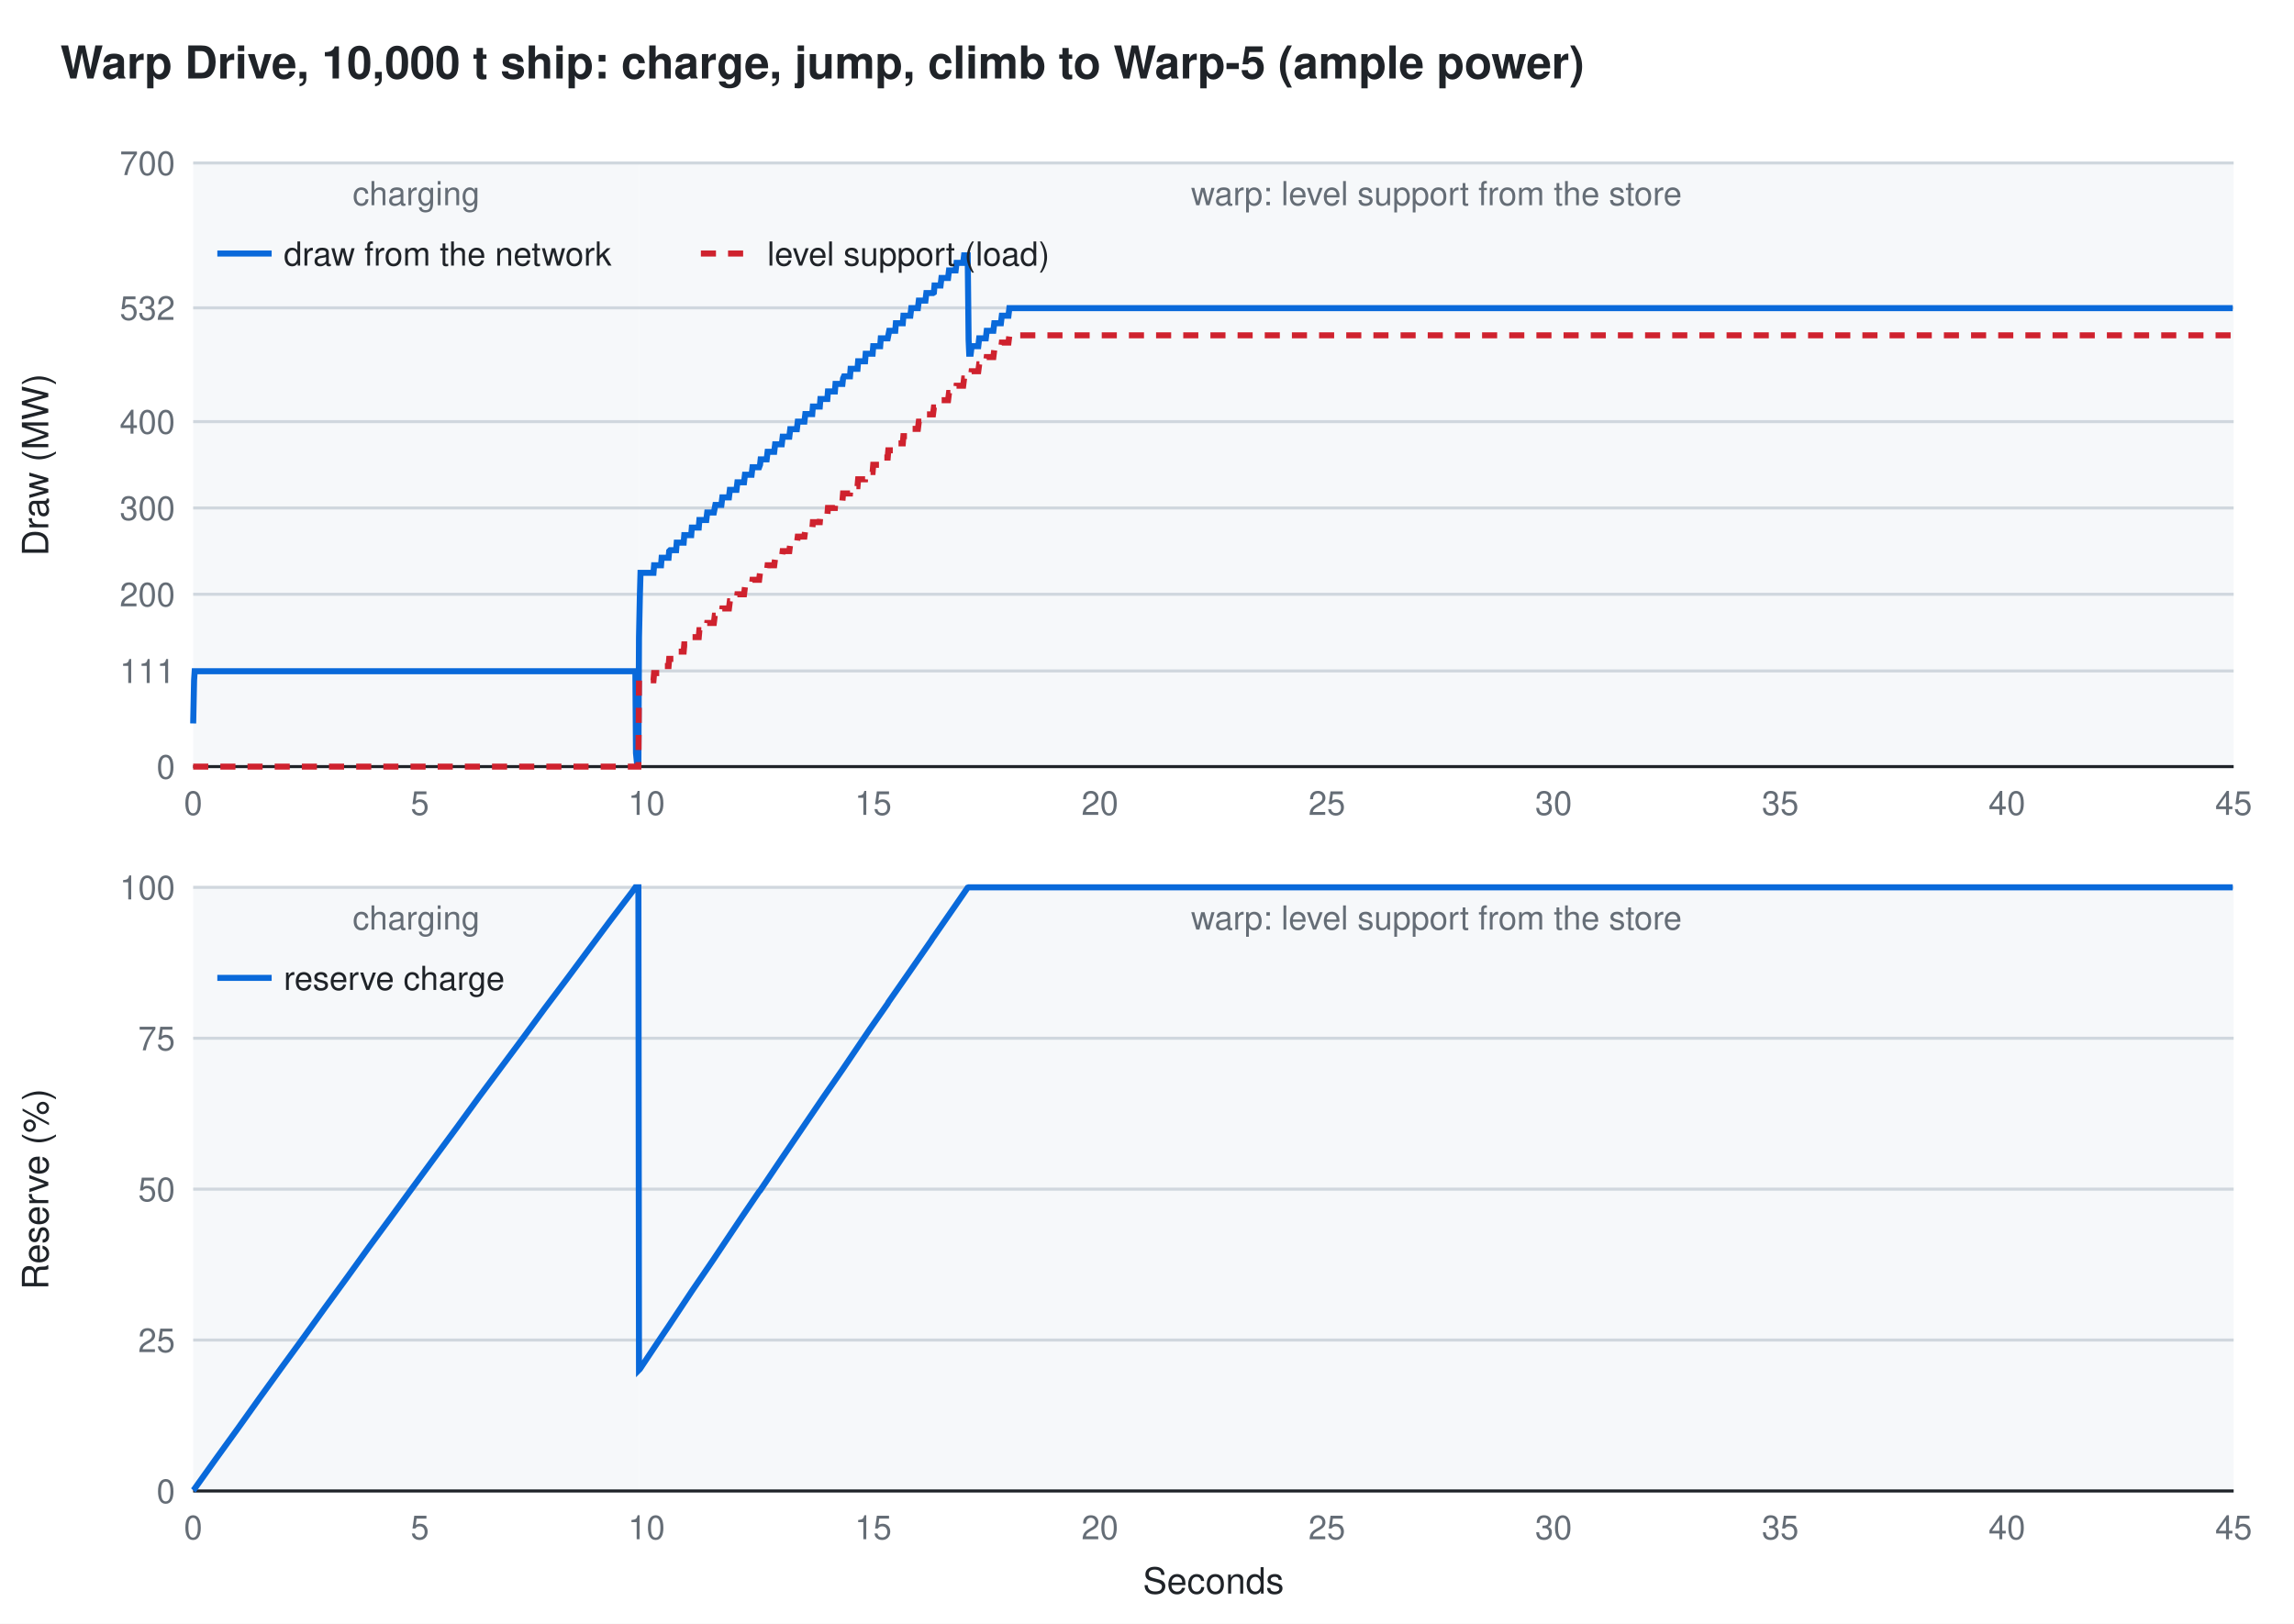
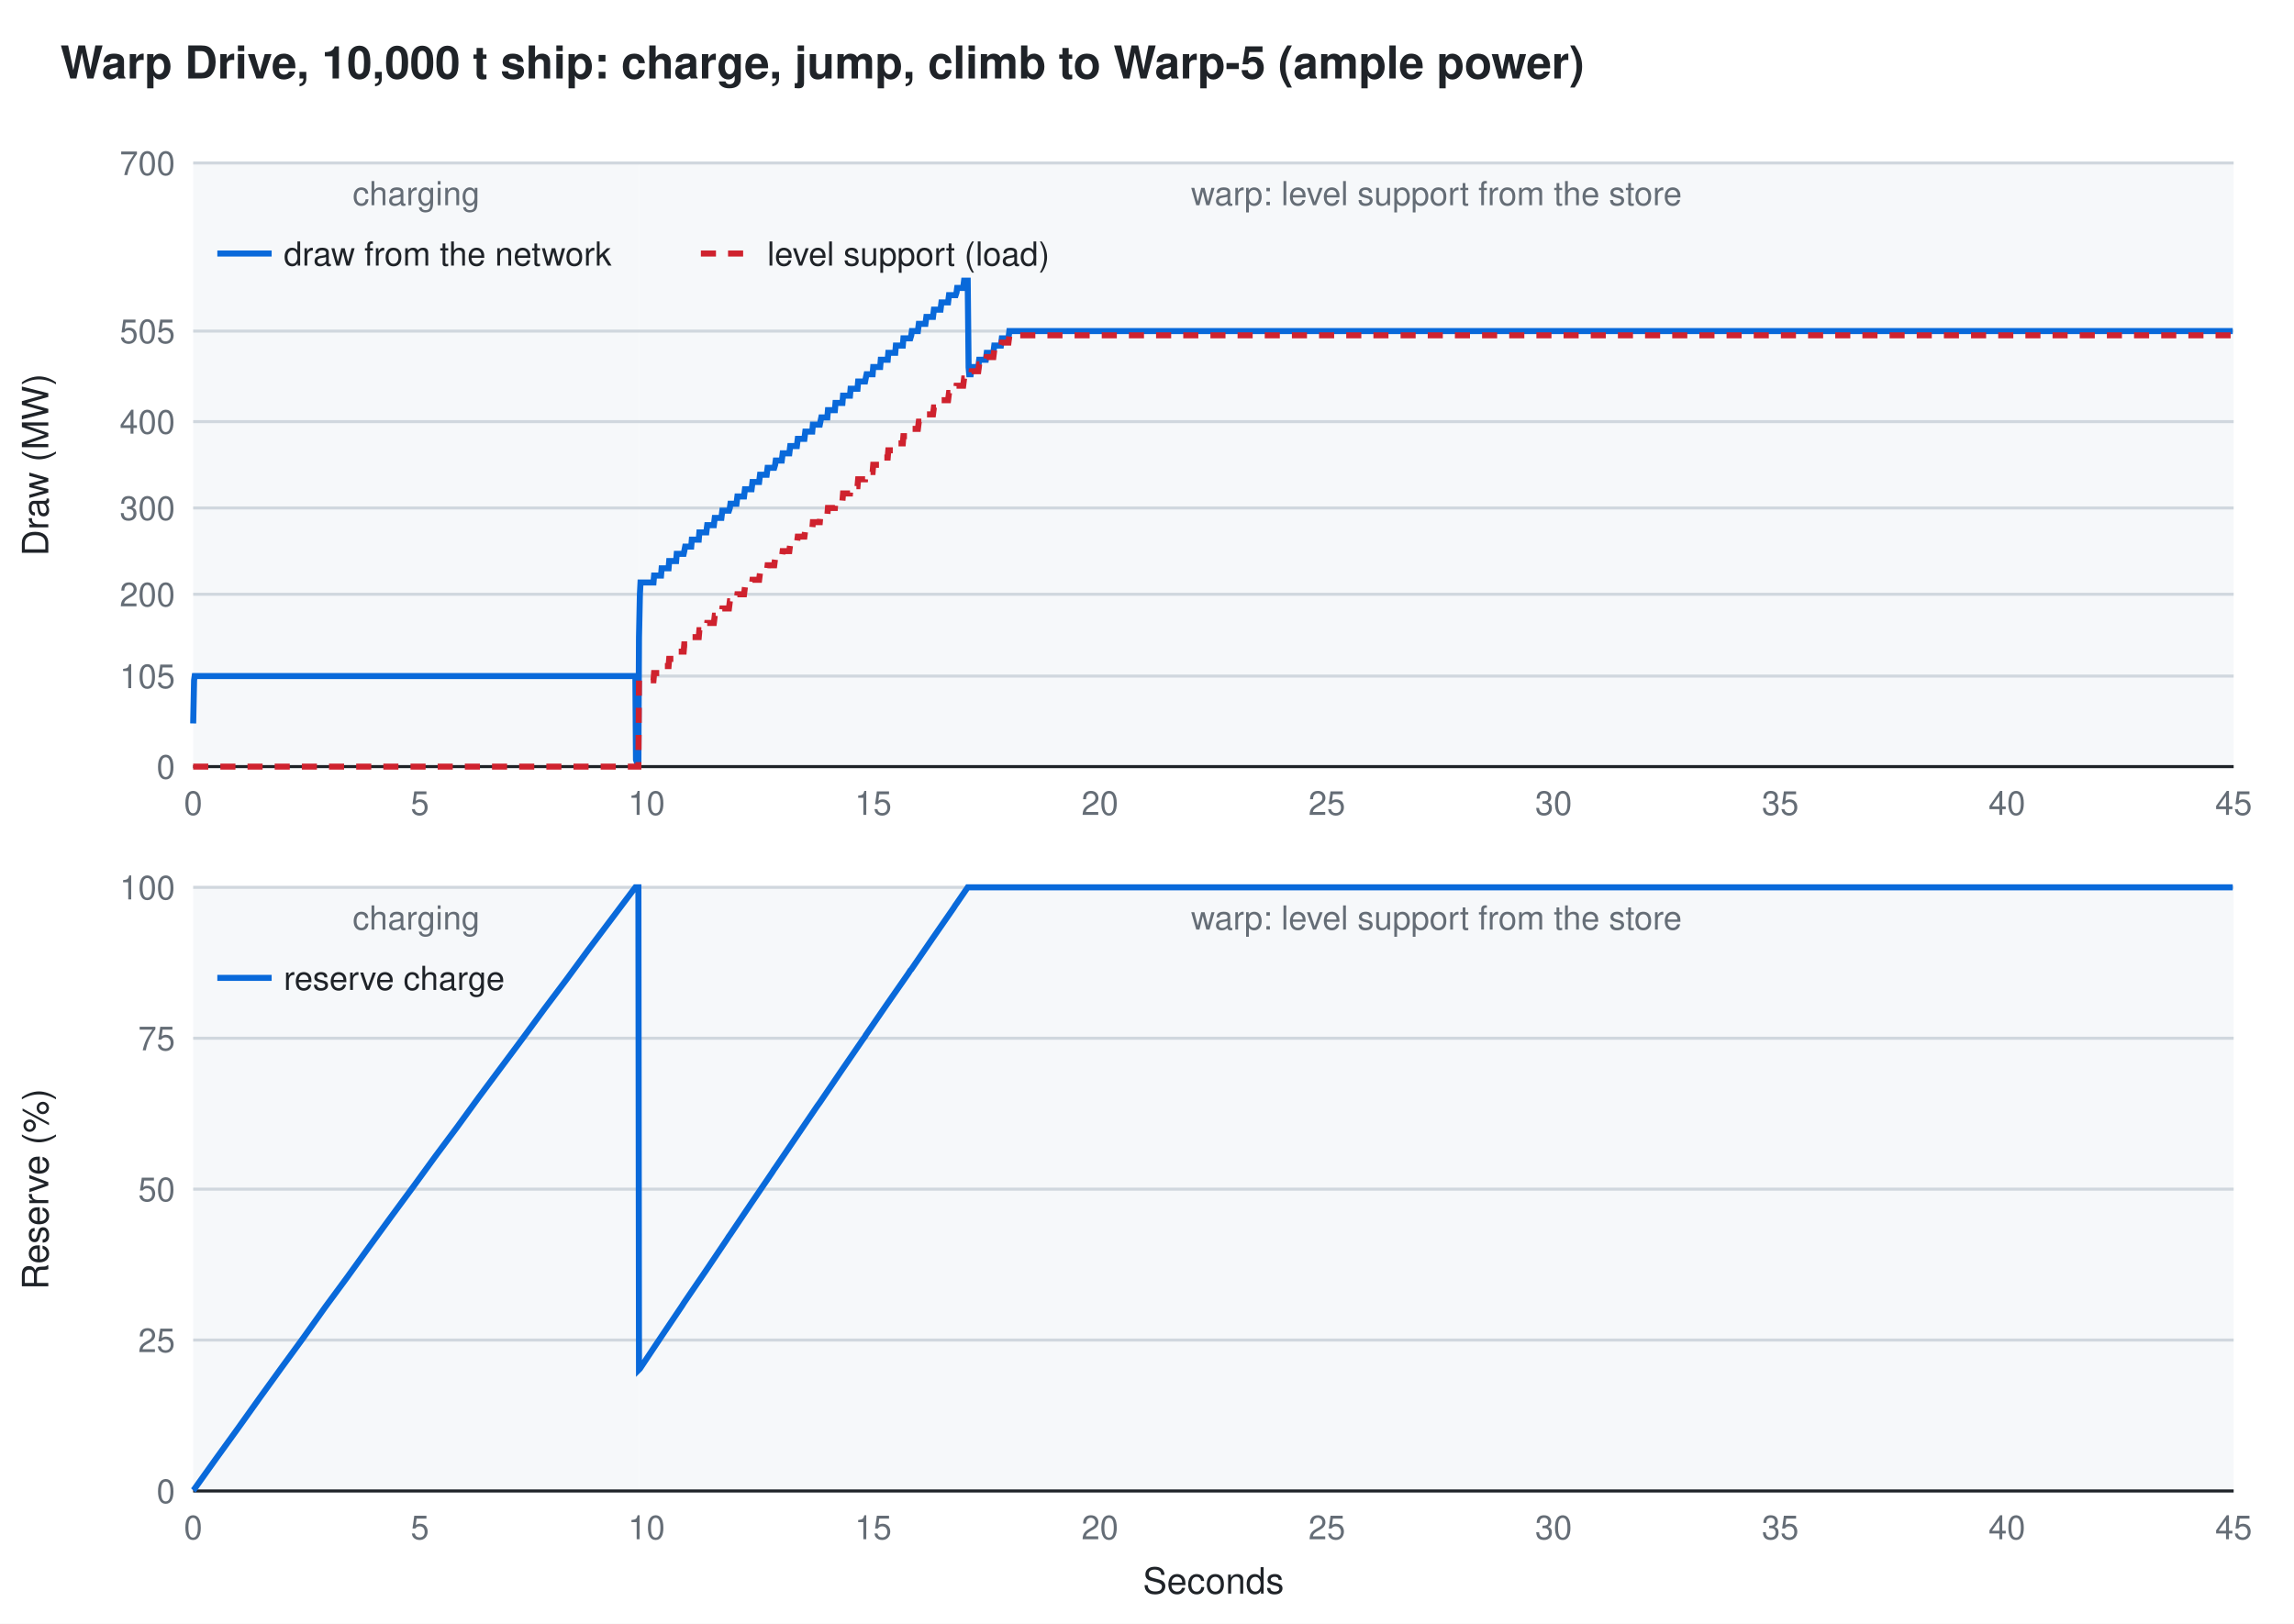
<svg xmlns="http://www.w3.org/2000/svg" viewBox="0 0 760 538" width="760" height="538" font-family="-apple-system, Segoe UI, Helvetica, Arial, sans-serif">
  <rect width="100%" height="100%" fill="#ffffff" />
  <text x="20" y="26" fill="#1f2328" font-size="15" font-weight="600">Warp Drive, 10,000 t ship: charge, jump, climb to Warp-5 (ample power)</text>
  <rect x="64.0" y="54" width="147.7" height="200" fill="#f6f8fa" />
  <text x="137.9" y="68" text-anchor="middle" fill="#656d76" font-size="11">charging</text>
  <rect x="211.7" y="54" width="528.3" height="200" fill="#f6f8fa" />
  <text x="475.9" y="68" text-anchor="middle" fill="#656d76" font-size="11">warp: level support from the store</text>
  <line x1="64" x2="740" y1="254.0" y2="254.0" stroke="#d0d7de" />
  <text x="58" y="258.0" text-anchor="end" fill="#656d76" font-size="11">0</text>
-   <line x1="64" x2="740" y1="222.3" y2="222.3" stroke="#d0d7de" />
-   <text x="58" y="226.3" text-anchor="end" fill="#656d76" font-size="11">111</text>
+   <line x1="64" x2="740" y1="224.0" y2="224.0" stroke="#d0d7de" />
+   <text x="58" y="228.0" text-anchor="end" fill="#656d76" font-size="11">105</text>
  <line x1="64" x2="740" y1="196.9" y2="196.9" stroke="#d0d7de" />
  <text x="58" y="200.9" text-anchor="end" fill="#656d76" font-size="11">200</text>
  <line x1="64" x2="740" y1="168.3" y2="168.3" stroke="#d0d7de" />
  <text x="58" y="172.3" text-anchor="end" fill="#656d76" font-size="11">300</text>
  <line x1="64" x2="740" y1="139.7" y2="139.7" stroke="#d0d7de" />
  <text x="58" y="143.7" text-anchor="end" fill="#656d76" font-size="11">400</text>
-   <line x1="64" x2="740" y1="102.0" y2="102.0" stroke="#d0d7de" />
-   <text x="58" y="106.0" text-anchor="end" fill="#656d76" font-size="11">532</text>
+   <line x1="64" x2="740" y1="109.7" y2="109.7" stroke="#d0d7de" />
+   <text x="58" y="113.7" text-anchor="end" fill="#656d76" font-size="11">505</text>
  <line x1="64" x2="740" y1="54.0" y2="54.0" stroke="#d0d7de" />
  <text x="58" y="58.0" text-anchor="end" fill="#656d76" font-size="11">700</text>
  <text x="64.0" y="270" text-anchor="middle" fill="#656d76" font-size="11">0</text>
  <text x="139.1" y="270" text-anchor="middle" fill="#656d76" font-size="11">5</text>
  <text x="214.2" y="270" text-anchor="middle" fill="#656d76" font-size="11">10</text>
  <text x="289.3" y="270" text-anchor="middle" fill="#656d76" font-size="11">15</text>
  <text x="364.4" y="270" text-anchor="middle" fill="#656d76" font-size="11">20</text>
  <text x="439.6" y="270" text-anchor="middle" fill="#656d76" font-size="11">25</text>
  <text x="514.7" y="270" text-anchor="middle" fill="#656d76" font-size="11">30</text>
  <text x="589.8" y="270" text-anchor="middle" fill="#656d76" font-size="11">35</text>
  <text x="664.9" y="270" text-anchor="middle" fill="#656d76" font-size="11">40</text>
  <text x="740.0" y="270" text-anchor="middle" fill="#656d76" font-size="11">45</text>
  <line x1="64" x2="740" y1="254" y2="254" stroke="#1f2328" />
  <text transform="translate(16 154.0) rotate(-90)" text-anchor="middle" fill="#1f2328" font-size="12">Draw (MW)</text>
-   <polyline points="64.0,239.7 64.3,225.4 64.5,222.4 210.5,222.4 210.7,249.5 211.0,252.5 211.5,252.5 211.7,211.1 212.0,196.9 212.2,189.8 216.5,189.8 216.7,187.3 219.0,187.3 219.2,184.8 221.5,184.8 221.7,182.6 222.0,182.3 224.0,182.3 224.2,179.8 226.5,179.8 226.7,177.3 229.0,177.3 229.2,174.8 231.5,174.8 231.7,172.3 234.0,172.3 234.3,169.8 236.5,169.8 236.8,168.3 237.0,167.3 239.0,167.3 239.3,164.8 241.5,164.8 241.8,162.3 244.0,162.3 244.3,159.8 246.5,159.8 246.8,157.3 249.0,157.3 249.3,154.8 251.5,154.8 251.8,154.0 252.0,152.2 254.0,152.2 254.3,149.7 256.5,149.7 256.8,147.2 259.0,147.2 259.3,144.7 261.5,144.7 261.8,142.2 264.0,142.2 264.3,139.7 266.5,139.7 266.8,137.2 269.1,137.2 269.3,134.7 271.6,134.7 271.8,132.2 274.1,132.2 274.3,129.7 276.6,129.7 276.8,127.2 279.1,127.2 279.3,125.4 279.6,124.7 281.6,124.7 281.8,122.2 284.1,122.2 284.3,119.7 286.6,119.7 286.8,117.2 289.1,117.2 289.3,114.7 291.6,114.7 291.8,112.1 294.1,112.1 294.3,111.1 294.6,109.6 296.6,109.6 296.8,107.1 299.1,107.1 299.3,104.6 301.6,104.6 301.9,102.1 304.1,102.1 304.4,99.6 306.6,99.6 306.9,97.1 309.1,97.1 309.4,96.9 309.6,94.6 311.6,94.6 311.9,92.1 314.1,92.1 314.4,89.6 316.6,89.6 316.9,87.1 319.1,87.1 319.4,84.6 320.6,84.6 320.9,112.6 321.1,117.2 321.6,117.2 321.9,114.7 324.1,114.7 324.4,112.1 326.6,112.1 326.9,109.6 329.1,109.6 329.4,107.1 331.6,107.1 331.9,104.6 334.1,104.6 334.4,102.1 739.7,102.1" fill="none" stroke="#0969da" stroke-width="2" />
+   <polyline points="64.0,239.7 64.3,225.4 64.5,224.0 210.5,224.0 210.7,251.7 211.0,252.6 211.5,252.6 211.7,211.1 212.0,196.9 212.2,193.0 216.5,193.0 216.7,190.7 219.0,190.7 219.2,188.3 221.5,188.3 221.7,185.9 224.0,185.9 224.2,183.5 226.5,183.5 226.7,182.6 227.0,181.1 229.0,181.1 229.2,178.8 231.5,178.8 231.7,176.4 234.0,176.4 234.3,174.0 236.5,174.0 236.8,171.6 239.0,171.6 239.3,169.2 241.5,169.2 241.8,168.3 242.0,166.9 244.0,166.9 244.3,164.5 246.5,164.5 246.8,162.1 249.0,162.1 249.3,159.7 251.5,159.7 251.8,157.3 254.0,157.3 254.3,155.0 256.5,155.0 256.8,154.0 257.0,152.6 259.0,152.6 259.3,150.2 261.5,150.2 261.8,147.8 264.0,147.8 264.3,145.4 266.5,145.4 266.8,143.0 269.1,143.0 269.3,140.7 271.6,140.7 271.8,139.7 272.1,138.3 274.1,138.3 274.3,135.9 276.6,135.9 276.8,133.5 279.1,133.5 279.3,131.1 281.6,131.1 281.8,128.8 284.1,128.8 284.3,126.4 286.6,126.4 286.8,125.4 287.1,124.0 289.1,124.0 289.3,121.6 291.6,121.6 291.8,119.2 294.1,119.2 294.3,116.9 296.6,116.9 296.8,114.5 299.1,114.5 299.3,112.1 301.6,112.1 301.9,111.1 302.1,109.7 304.1,109.7 304.4,107.3 306.6,107.3 306.9,105.0 309.1,105.0 309.4,102.6 311.6,102.6 311.9,100.2 314.1,100.2 314.4,97.8 316.6,97.8 316.9,96.9 317.1,95.4 319.1,95.4 319.4,93.0 320.6,93.0 320.9,121.7 321.1,124.0 321.6,124.0 321.9,121.6 324.1,121.6 324.4,119.2 326.6,119.2 326.9,116.9 329.1,116.9 329.4,114.5 331.6,114.5 331.9,112.1 334.1,112.1 334.4,109.7 739.7,109.7" fill="none" stroke="#0969da" stroke-width="2" />
  <line x1="72" x2="90" y1="84" y2="84" stroke="#0969da" stroke-width="2" />
  <text x="94" y="88" fill="#1f2328" font-size="11">draw from the network</text>
  <polyline points="64.0,254.0 211.5,254.0 211.7,225.4 216.5,225.4 216.7,223.0 219.0,223.0 219.2,220.7 221.5,220.7 221.7,218.3 224.0,218.3 224.2,215.9 226.5,215.9 226.7,213.5 229.0,213.5 229.2,211.1 231.5,211.1 231.7,208.8 234.0,208.8 234.3,206.4 236.5,206.4 236.8,204.0 239.0,204.0 239.3,201.6 241.5,201.6 241.8,199.2 244.0,199.2 244.3,196.9 246.5,196.9 246.8,194.5 249.0,194.5 249.3,192.1 251.5,192.1 251.8,189.7 254.0,189.7 254.3,187.3 256.5,187.3 256.8,185.0 259.0,185.0 259.3,182.6 261.5,182.6 261.8,180.2 264.0,180.2 264.3,177.8 266.5,177.8 266.8,175.4 269.1,175.4 269.3,173.0 271.6,173.0 271.8,170.7 274.1,170.7 274.3,168.3 276.6,168.3 276.8,165.9 279.1,165.9 279.3,163.5 281.6,163.5 281.8,161.1 284.1,161.1 284.3,158.8 286.6,158.8 286.8,156.4 289.1,156.4 289.3,154.0 291.6,154.0 291.8,151.6 294.1,151.6 294.3,149.2 296.6,149.2 296.8,146.9 299.1,146.9 299.3,144.5 301.6,144.5 301.9,142.1 304.1,142.1 304.4,139.7 306.6,139.7 306.9,137.3 309.1,137.3 309.4,135.0 311.6,135.0 311.9,132.6 314.1,132.6 314.4,130.2 316.6,130.2 316.9,127.8 319.1,127.8 319.4,125.4 321.6,125.4 321.9,123.0 324.1,123.0 324.4,120.7 326.6,120.7 326.9,118.3 329.1,118.3 329.4,115.9 331.6,115.9 331.9,113.5 334.1,113.5 334.4,111.1 739.7,111.1" fill="none" stroke="#cf222e" stroke-width="2" stroke-dasharray="5 4" />
  <line x1="232.2" x2="250.2" y1="84" y2="84" stroke="#cf222e" stroke-width="2" stroke-dasharray="5 4" />
  <text x="254.2" y="88" fill="#1f2328" font-size="11">level support (load)</text>
  <rect x="64.0" y="294" width="147.7" height="200" fill="#f6f8fa" />
  <text x="137.9" y="308" text-anchor="middle" fill="#656d76" font-size="11">charging</text>
  <rect x="211.7" y="294" width="528.3" height="200" fill="#f6f8fa" />
  <text x="475.9" y="308" text-anchor="middle" fill="#656d76" font-size="11">warp: level support from the store</text>
  <line x1="64" x2="740" y1="494.0" y2="494.0" stroke="#d0d7de" />
  <text x="58" y="498.0" text-anchor="end" fill="#656d76" font-size="11">0</text>
  <line x1="64" x2="740" y1="444.0" y2="444.0" stroke="#d0d7de" />
  <text x="58" y="448.0" text-anchor="end" fill="#656d76" font-size="11">25</text>
  <line x1="64" x2="740" y1="394.0" y2="394.0" stroke="#d0d7de" />
  <text x="58" y="398.0" text-anchor="end" fill="#656d76" font-size="11">50</text>
  <line x1="64" x2="740" y1="344.0" y2="344.0" stroke="#d0d7de" />
  <text x="58" y="348.0" text-anchor="end" fill="#656d76" font-size="11">75</text>
  <line x1="64" x2="740" y1="294.0" y2="294.0" stroke="#d0d7de" />
  <text x="58" y="298.0" text-anchor="end" fill="#656d76" font-size="11">100</text>
  <text x="64.0" y="510" text-anchor="middle" fill="#656d76" font-size="11">0</text>
  <text x="139.1" y="510" text-anchor="middle" fill="#656d76" font-size="11">5</text>
  <text x="214.2" y="510" text-anchor="middle" fill="#656d76" font-size="11">10</text>
  <text x="289.3" y="510" text-anchor="middle" fill="#656d76" font-size="11">15</text>
  <text x="364.4" y="510" text-anchor="middle" fill="#656d76" font-size="11">20</text>
  <text x="439.6" y="510" text-anchor="middle" fill="#656d76" font-size="11">25</text>
  <text x="514.7" y="510" text-anchor="middle" fill="#656d76" font-size="11">30</text>
  <text x="589.8" y="510" text-anchor="middle" fill="#656d76" font-size="11">35</text>
  <text x="664.9" y="510" text-anchor="middle" fill="#656d76" font-size="11">40</text>
  <text x="740.0" y="510" text-anchor="middle" fill="#656d76" font-size="11">45</text>
  <line x1="64" x2="740" y1="494" y2="494" stroke="#1f2328" />
  <text transform="translate(16 394.0) rotate(-90)" text-anchor="middle" fill="#1f2328" font-size="12">Reserve (%)</text>
  <text x="402.0" y="528" text-anchor="middle" fill="#1f2328" font-size="12">Seconds</text>
-   <polyline points="64.0,493.8 64.3,493.5 71.5,483.4 78.8,473.3 86.0,463.2 93.3,453.1 100.6,443.1 107.8,433.1 115.1,423.1 122.3,413.1 129.6,403.2 136.9,393.2 144.1,383.4 151.4,373.5 158.6,363.6 165.9,353.8 173.2,344.0 180.4,334.2 187.7,324.5 194.9,314.8 202.2,305.0 209.5,295.4 210.5,294.0 210.7,294.0 211.5,294.0 211.7,453.9 212.0,453.6 219.0,443.1 221.5,439.4 229.2,427.8 236.3,417.4 246.0,402.9 251.5,394.8 251.8,394.5 258.8,384.1 265.8,373.8 272.8,363.5 279.1,354.4 288.3,340.8 294.1,332.5 294.3,332.1 301.4,321.9 308.4,311.8 309.1,310.7 309.4,310.3 316.4,300.2 320.6,294.1 320.9,294.0 739.7,294.0" fill="none" stroke="#0969da" stroke-width="2" />
+   <polyline points="64.0,493.8 64.3,493.5 71.5,483.4 78.8,473.3 86.0,463.2 93.3,453.1 100.6,443.1 107.8,433.0 115.1,423.1 122.3,413.1 129.6,403.1 136.9,393.2 144.1,383.3 151.4,373.5 158.6,363.6 165.9,353.8 173.2,344.0 180.4,334.2 187.7,324.5 194.9,314.7 202.2,305.0 209.5,295.3 210.5,294.0 211.5,294.0 211.7,453.8 212.0,453.5 219.0,443.0 226.0,432.6 226.5,431.8 226.7,431.5 233.8,421.1 240.8,410.7 241.5,409.6 241.8,409.2 248.8,398.8 255.8,388.5 256.5,387.4 256.8,387.0 263.8,376.7 270.8,366.4 271.6,365.3 271.8,365.0 278.8,354.7 285.8,344.5 286.6,343.4 286.8,343.0 293.8,332.8 300.9,322.6 301.6,321.5 301.9,321.2 308.9,311.0 315.9,300.9 316.6,299.8 316.9,299.4 320.6,294.0 320.9,294.0 739.7,294.0" fill="none" stroke="#0969da" stroke-width="2" />
  <line x1="72" x2="90" y1="324" y2="324" stroke="#0969da" stroke-width="2" />
  <text x="94" y="328" fill="#1f2328" font-size="11">reserve charge</text>
</svg>
